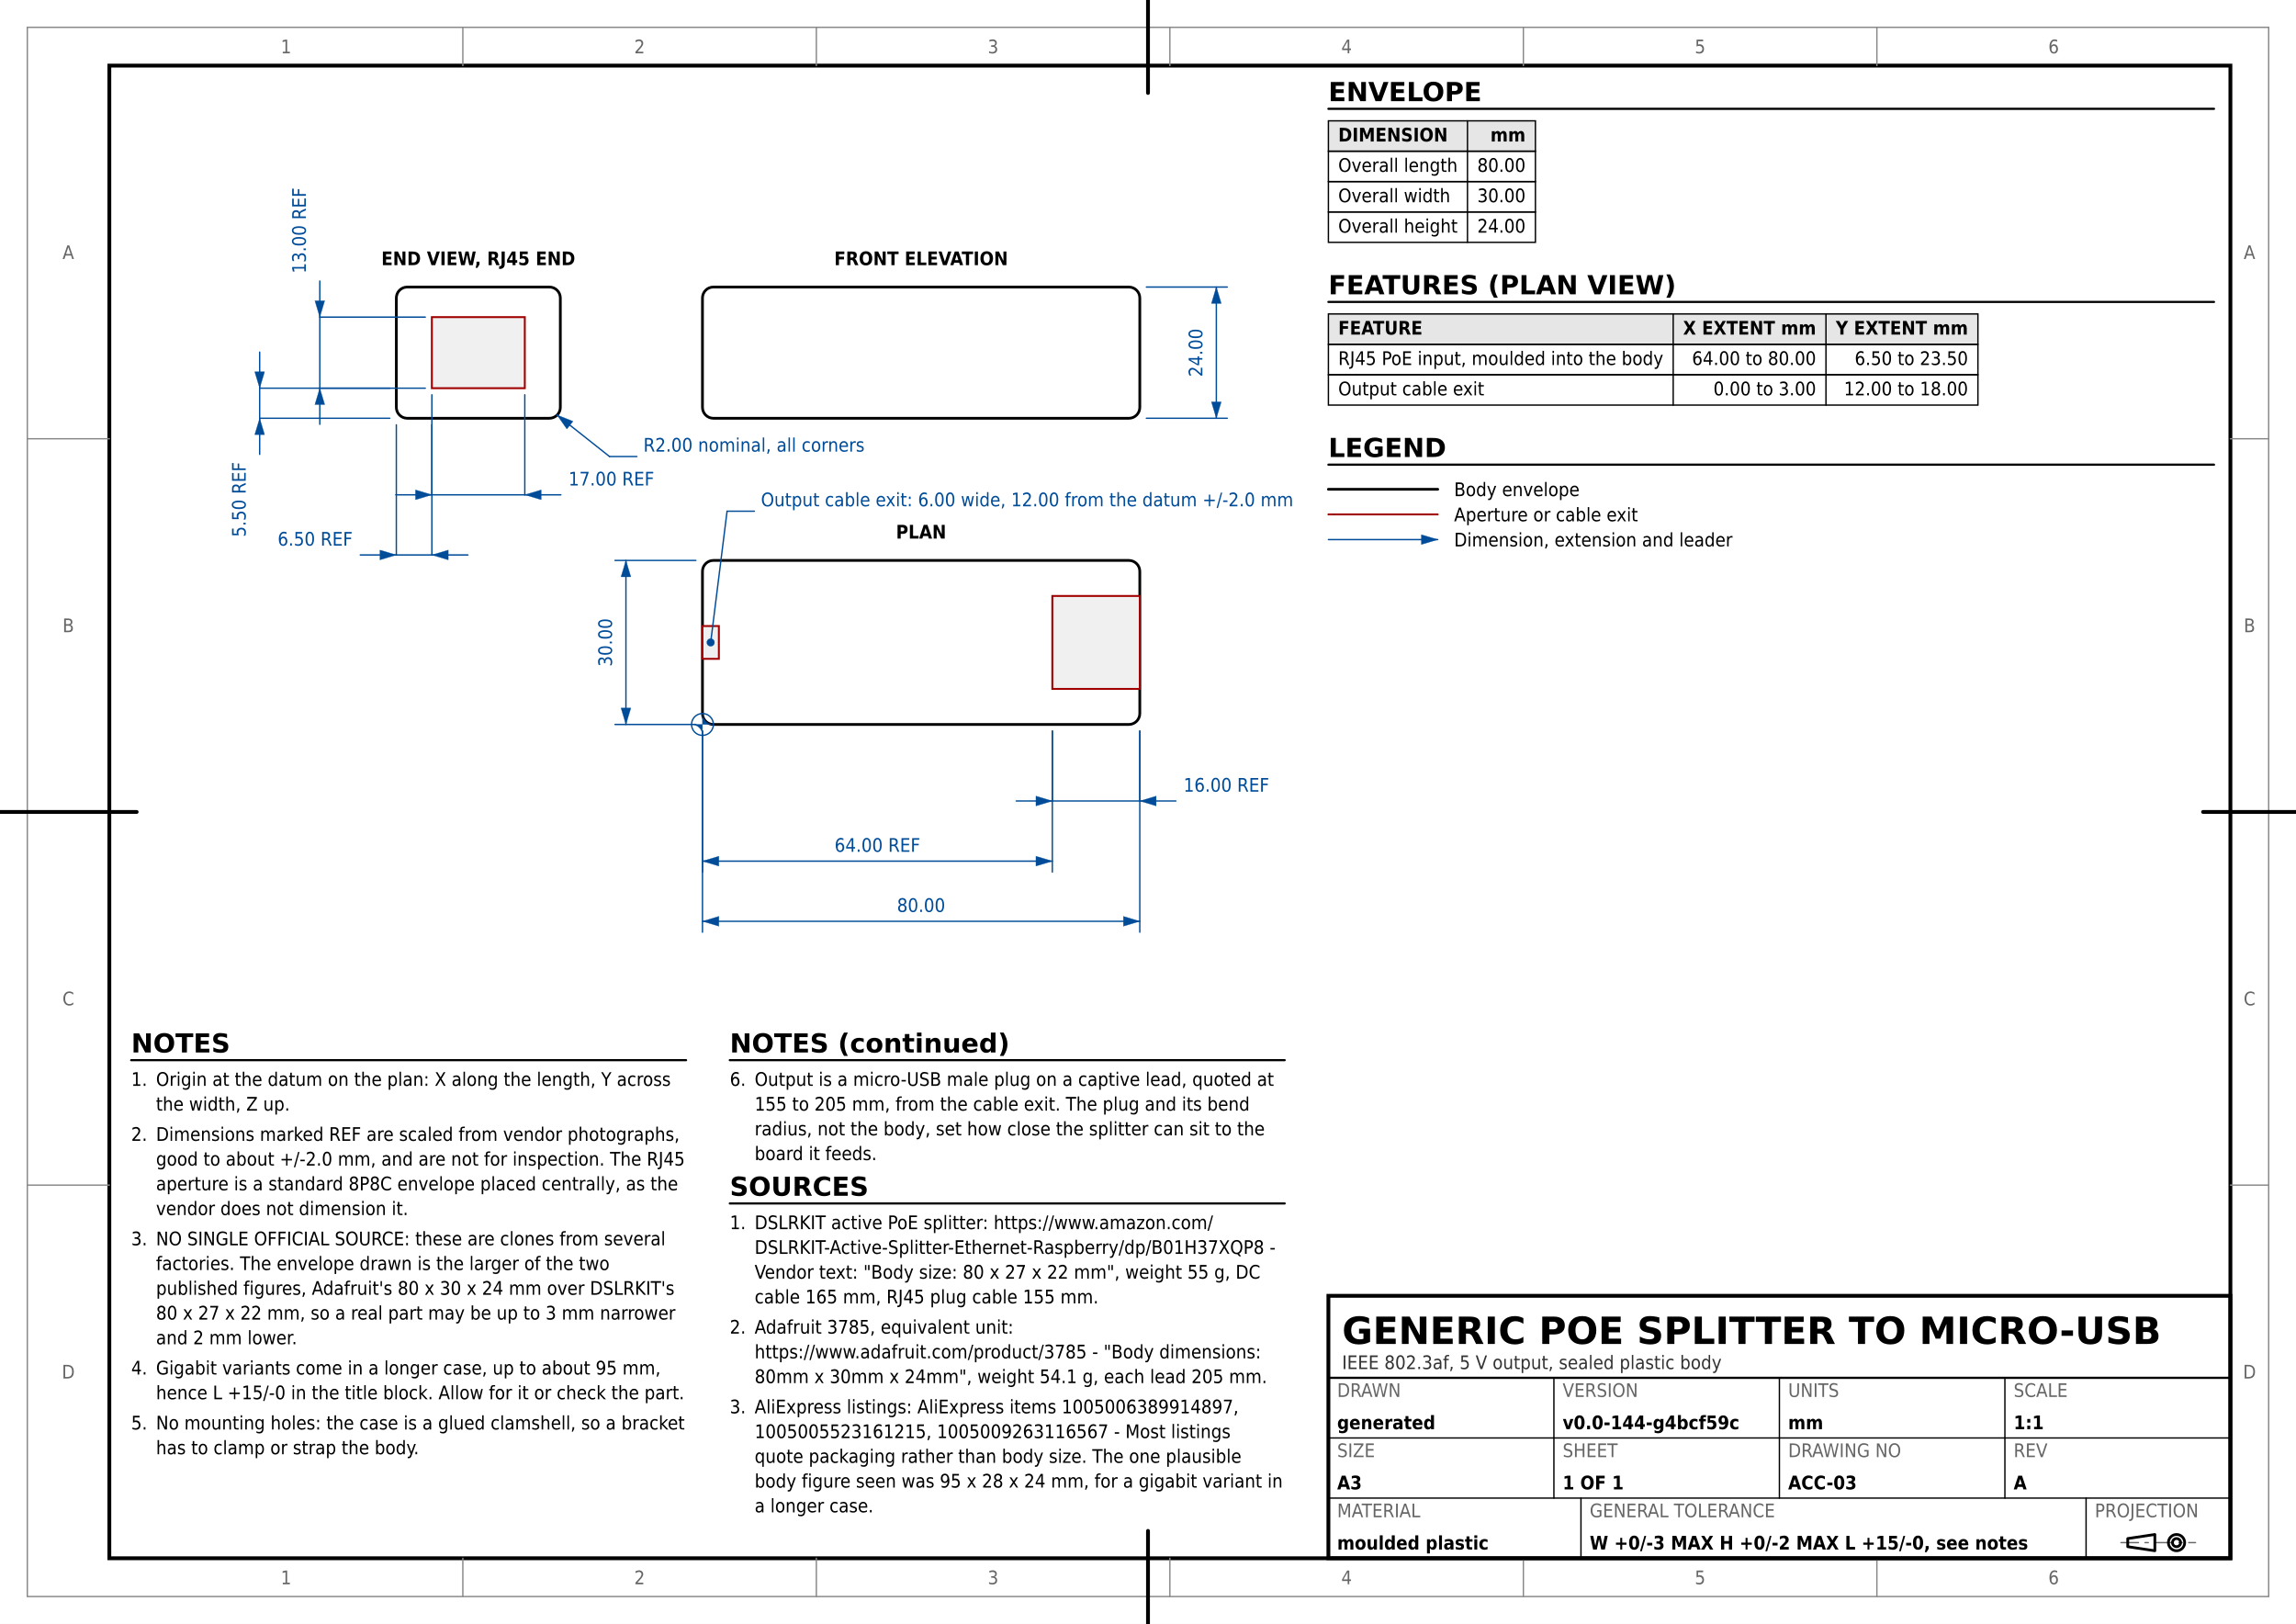
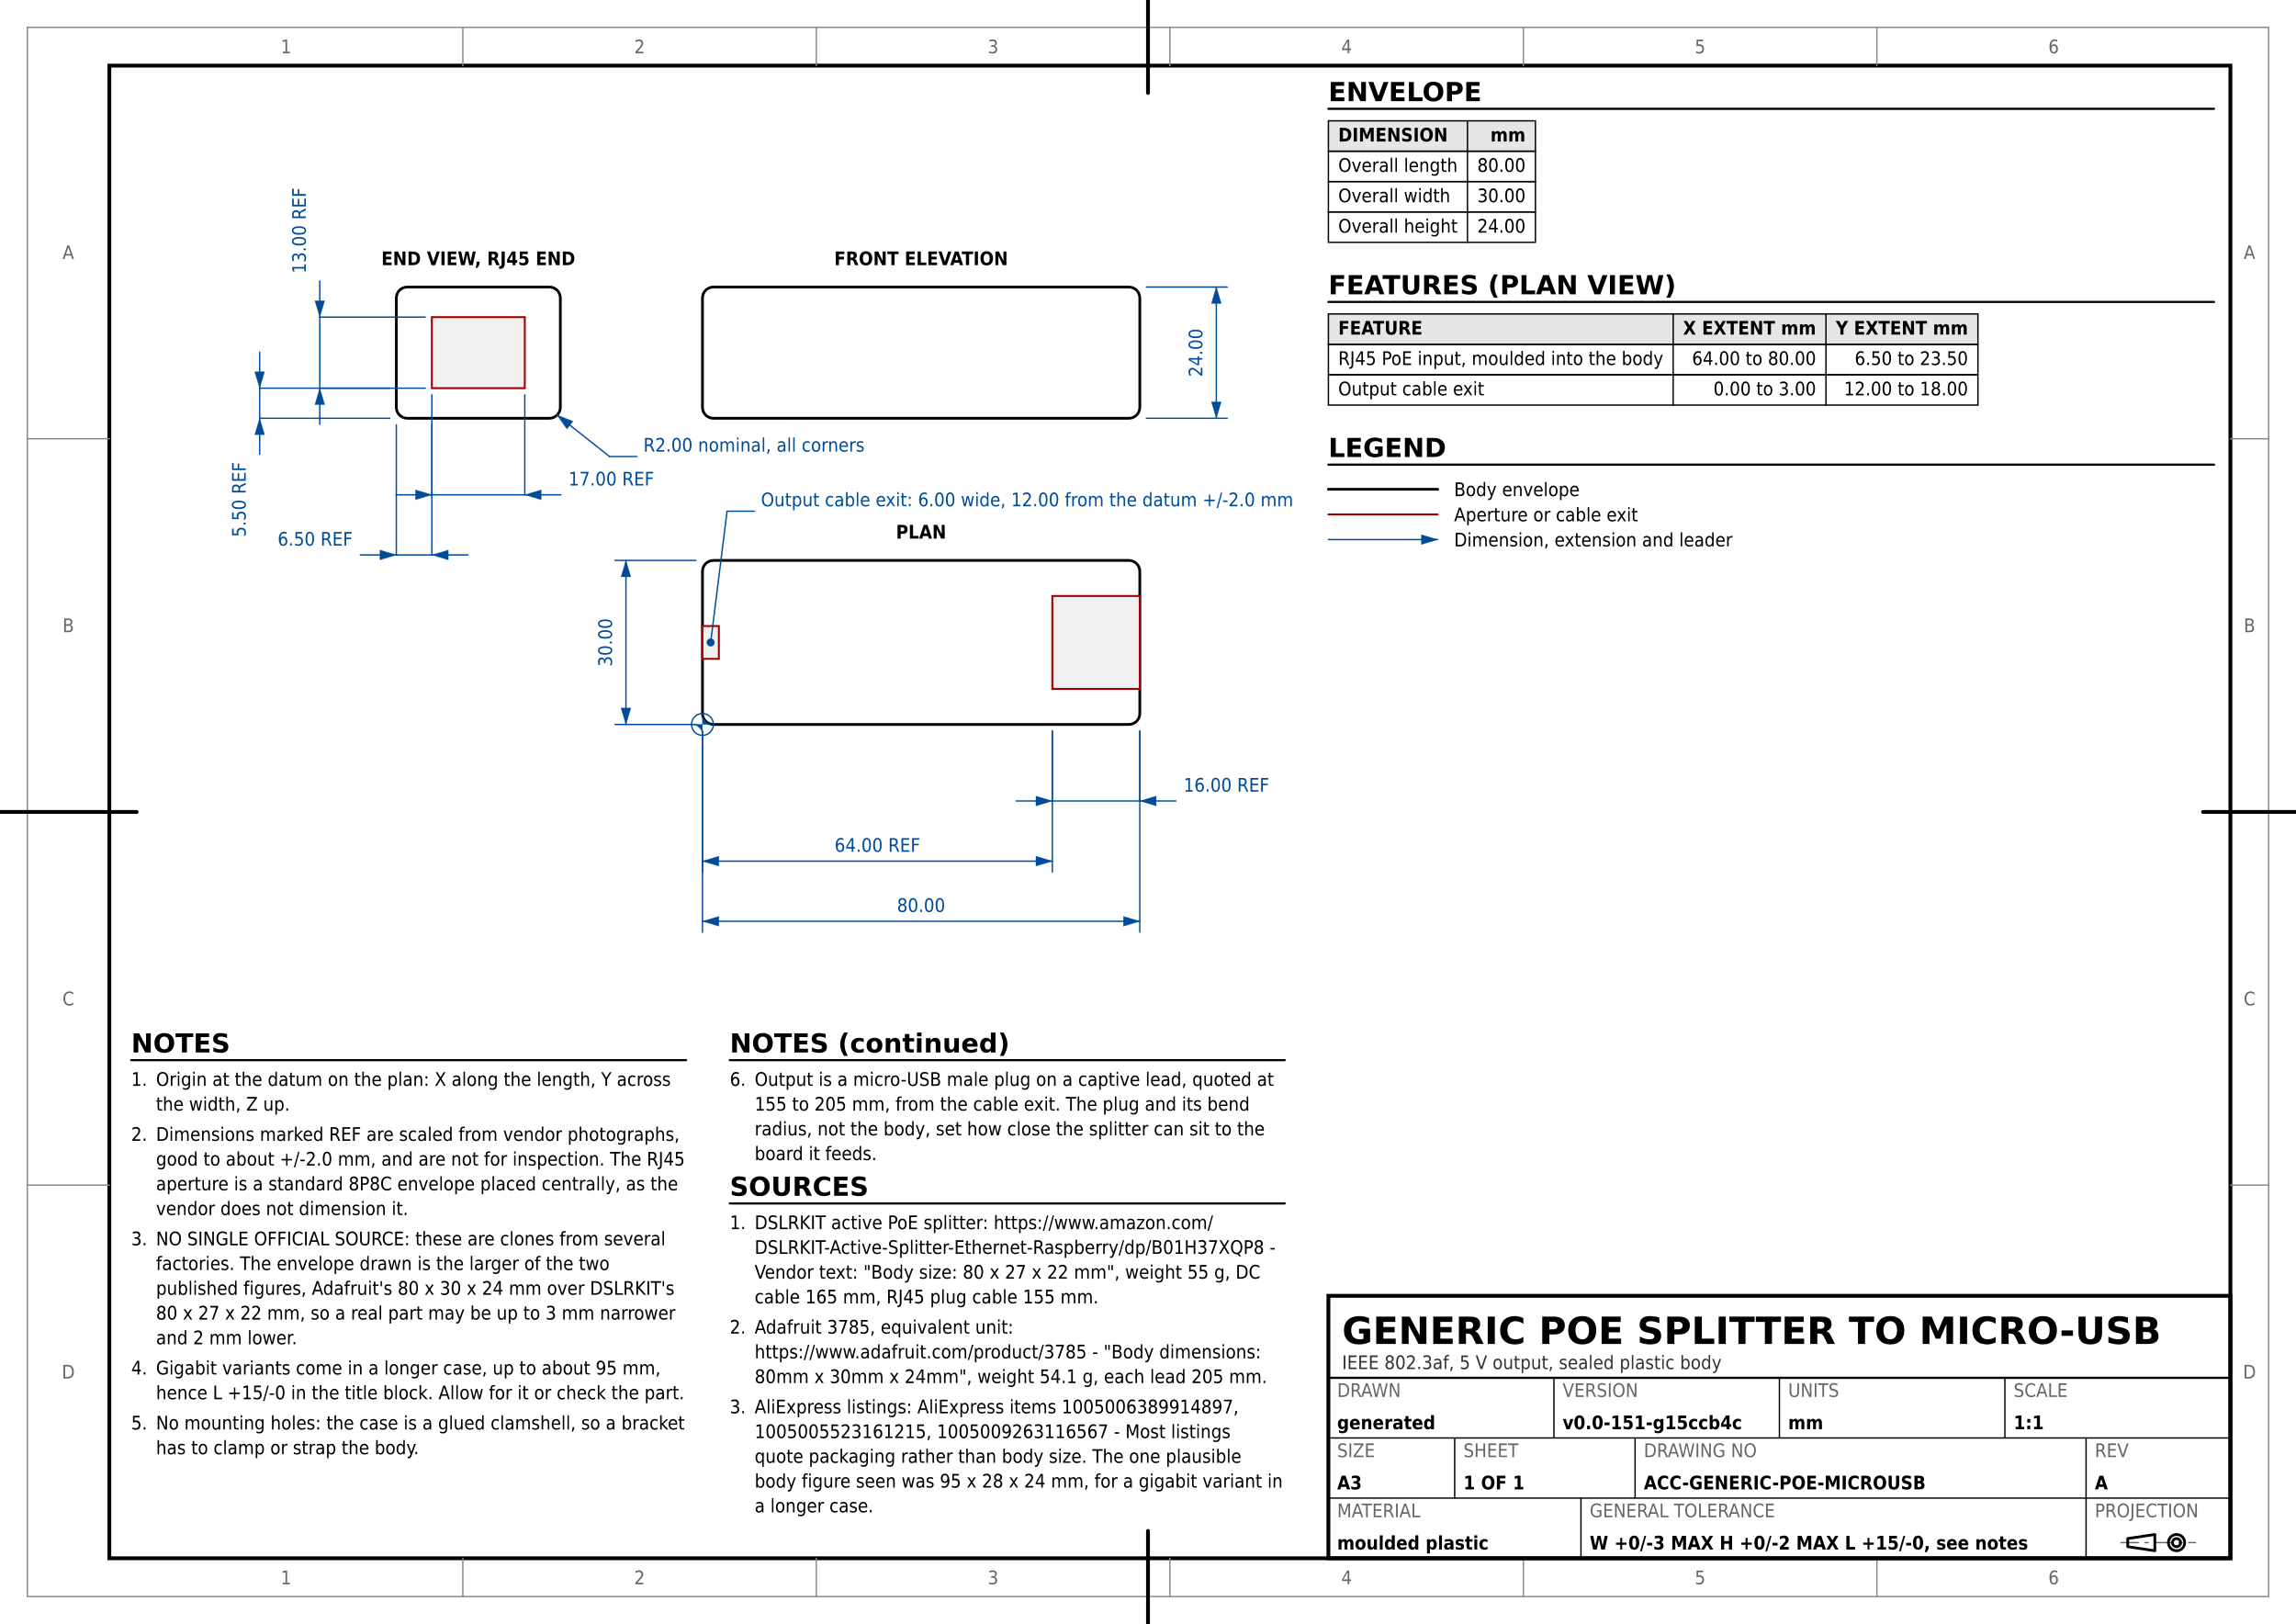
<svg xmlns="http://www.w3.org/2000/svg" version="1.1" width="420mm" height="297mm" viewBox="0 0 420 297">
  <rect width="100%" height="100%" fill="#ffffff" />
  <rect x="5" y="5" width="410" height="287" fill="none" stroke="#888888" stroke-width="0.25" />
  <rect x="20" y="12" width="388" height="273" fill="none" stroke="#000000" stroke-width="0.7" />
  <text x="52.333" y="289.75" font-family="DejaVu Sans Condensed, DejaVu Sans, Liberation Sans, sans-serif" font-size="3.429" fill="#666666" text-anchor="middle">1</text>
  <text x="52.333" y="9.75" font-family="DejaVu Sans Condensed, DejaVu Sans, Liberation Sans, sans-serif" font-size="3.429" fill="#666666" text-anchor="middle">1</text>
  <line x1="84.667" y1="292" x2="84.667" y2="285" stroke="#888888" stroke-width="0.25" stroke-linecap="round" />
  <line x1="84.667" y1="12" x2="84.667" y2="5" stroke="#888888" stroke-width="0.25" stroke-linecap="round" />
  <text x="117" y="289.75" font-family="DejaVu Sans Condensed, DejaVu Sans, Liberation Sans, sans-serif" font-size="3.429" fill="#666666" text-anchor="middle">2</text>
  <text x="117" y="9.75" font-family="DejaVu Sans Condensed, DejaVu Sans, Liberation Sans, sans-serif" font-size="3.429" fill="#666666" text-anchor="middle">2</text>
  <line x1="149.333" y1="292" x2="149.333" y2="285" stroke="#888888" stroke-width="0.25" stroke-linecap="round" />
  <line x1="149.333" y1="12" x2="149.333" y2="5" stroke="#888888" stroke-width="0.25" stroke-linecap="round" />
  <text x="181.667" y="289.75" font-family="DejaVu Sans Condensed, DejaVu Sans, Liberation Sans, sans-serif" font-size="3.429" fill="#666666" text-anchor="middle">3</text>
  <text x="181.667" y="9.75" font-family="DejaVu Sans Condensed, DejaVu Sans, Liberation Sans, sans-serif" font-size="3.429" fill="#666666" text-anchor="middle">3</text>
  <line x1="214" y1="292" x2="214" y2="285" stroke="#888888" stroke-width="0.25" stroke-linecap="round" />
  <line x1="214" y1="12" x2="214" y2="5" stroke="#888888" stroke-width="0.25" stroke-linecap="round" />
  <text x="246.333" y="289.75" font-family="DejaVu Sans Condensed, DejaVu Sans, Liberation Sans, sans-serif" font-size="3.429" fill="#666666" text-anchor="middle">4</text>
  <text x="246.333" y="9.75" font-family="DejaVu Sans Condensed, DejaVu Sans, Liberation Sans, sans-serif" font-size="3.429" fill="#666666" text-anchor="middle">4</text>
  <line x1="278.667" y1="292" x2="278.667" y2="285" stroke="#888888" stroke-width="0.25" stroke-linecap="round" />
  <line x1="278.667" y1="12" x2="278.667" y2="5" stroke="#888888" stroke-width="0.25" stroke-linecap="round" />
  <text x="311" y="289.75" font-family="DejaVu Sans Condensed, DejaVu Sans, Liberation Sans, sans-serif" font-size="3.429" fill="#666666" text-anchor="middle">5</text>
  <text x="311" y="9.75" font-family="DejaVu Sans Condensed, DejaVu Sans, Liberation Sans, sans-serif" font-size="3.429" fill="#666666" text-anchor="middle">5</text>
  <line x1="343.333" y1="292" x2="343.333" y2="285" stroke="#888888" stroke-width="0.25" stroke-linecap="round" />
  <line x1="343.333" y1="12" x2="343.333" y2="5" stroke="#888888" stroke-width="0.25" stroke-linecap="round" />
  <text x="375.667" y="289.75" font-family="DejaVu Sans Condensed, DejaVu Sans, Liberation Sans, sans-serif" font-size="3.429" fill="#666666" text-anchor="middle">6</text>
  <text x="375.667" y="9.75" font-family="DejaVu Sans Condensed, DejaVu Sans, Liberation Sans, sans-serif" font-size="3.429" fill="#666666" text-anchor="middle">6</text>
  <text x="12.5" y="252.125" font-family="DejaVu Sans Condensed, DejaVu Sans, Liberation Sans, sans-serif" font-size="3.429" fill="#666666" text-anchor="middle">D</text>
  <text x="411.5" y="252.125" font-family="DejaVu Sans Condensed, DejaVu Sans, Liberation Sans, sans-serif" font-size="3.429" fill="#666666" text-anchor="middle">D</text>
  <line x1="5" y1="216.75" x2="20" y2="216.75" stroke="#888888" stroke-width="0.25" stroke-linecap="round" />
  <line x1="408" y1="216.75" x2="415" y2="216.75" stroke="#888888" stroke-width="0.25" stroke-linecap="round" />
  <text x="12.5" y="183.875" font-family="DejaVu Sans Condensed, DejaVu Sans, Liberation Sans, sans-serif" font-size="3.429" fill="#666666" text-anchor="middle">C</text>
  <text x="411.5" y="183.875" font-family="DejaVu Sans Condensed, DejaVu Sans, Liberation Sans, sans-serif" font-size="3.429" fill="#666666" text-anchor="middle">C</text>
  <line x1="5" y1="148.5" x2="20" y2="148.5" stroke="#888888" stroke-width="0.25" stroke-linecap="round" />
  <line x1="408" y1="148.5" x2="415" y2="148.5" stroke="#888888" stroke-width="0.25" stroke-linecap="round" />
  <text x="12.5" y="115.625" font-family="DejaVu Sans Condensed, DejaVu Sans, Liberation Sans, sans-serif" font-size="3.429" fill="#666666" text-anchor="middle">B</text>
  <text x="411.5" y="115.625" font-family="DejaVu Sans Condensed, DejaVu Sans, Liberation Sans, sans-serif" font-size="3.429" fill="#666666" text-anchor="middle">B</text>
  <line x1="5" y1="80.25" x2="20" y2="80.25" stroke="#888888" stroke-width="0.25" stroke-linecap="round" />
  <line x1="408" y1="80.25" x2="415" y2="80.25" stroke="#888888" stroke-width="0.25" stroke-linecap="round" />
  <text x="12.5" y="47.375" font-family="DejaVu Sans Condensed, DejaVu Sans, Liberation Sans, sans-serif" font-size="3.429" fill="#666666" text-anchor="middle">A</text>
  <text x="411.5" y="47.375" font-family="DejaVu Sans Condensed, DejaVu Sans, Liberation Sans, sans-serif" font-size="3.429" fill="#666666" text-anchor="middle">A</text>
  <line x1="210" y1="297" x2="210" y2="280" stroke="#000000" stroke-width="0.7" stroke-linecap="round" />
  <line x1="210" y1="17" x2="210" y2="0" stroke="#000000" stroke-width="0.7" stroke-linecap="round" />
  <line x1="0" y1="148.5" x2="25" y2="148.5" stroke="#000000" stroke-width="0.7" stroke-linecap="round" />
  <line x1="403" y1="148.5" x2="420" y2="148.5" stroke="#000000" stroke-width="0.7" stroke-linecap="round" />
  <rect x="128.5" y="52.5" width="80" height="24" fill="none" stroke="#000000" stroke-width="0.5" rx="2" ry="2" />
  <rect x="128.5" y="102.5" width="80" height="30" fill="none" stroke="#000000" stroke-width="0.5" rx="2" ry="2" />
  <rect x="72.5" y="52.5" width="30" height="24" fill="none" stroke="#000000" stroke-width="0.5" rx="2" ry="2" />
  <text x="168.5" y="48.5" font-family="DejaVu Sans Condensed, DejaVu Sans, Liberation Sans, sans-serif" font-size="3.429" fill="#000000" text-anchor="middle" font-weight="bold">FRONT ELEVATION</text>
  <text x="168.5" y="98.5" font-family="DejaVu Sans Condensed, DejaVu Sans, Liberation Sans, sans-serif" font-size="3.429" fill="#000000" text-anchor="middle" font-weight="bold">PLAN</text>
  <text x="87.5" y="48.5" font-family="DejaVu Sans Condensed, DejaVu Sans, Liberation Sans, sans-serif" font-size="3.429" fill="#000000" text-anchor="middle" font-weight="bold">END VIEW, RJ45 END</text>
  <rect x="192.5" y="109" width="16" height="17" fill="#f0f0f0" stroke="#a00000" stroke-width="0.35" />
  <rect x="79" y="58" width="17" height="13" fill="#f0f0f0" stroke="#a00000" stroke-width="0.35" />
  <line x1="79" y1="72.2" x2="79" y2="90.5" stroke="#004c99" stroke-width="0.25" stroke-linecap="round" />
  <line x1="96" y1="72.2" x2="96" y2="90.5" stroke="#004c99" stroke-width="0.25" stroke-linecap="round" />
  <line x1="79" y1="90.5" x2="96" y2="90.5" stroke="#004c99" stroke-width="0.25" stroke-linecap="round" />
  <polygon points="79,90.5 76,89.6 76,91.4" fill="#004c99" stroke="#004c99" stroke-width="0.05" stroke-linejoin="round" />
  <polygon points="96,90.5 99,91.4 99,89.6" fill="#004c99" stroke="#004c99" stroke-width="0.05" stroke-linejoin="round" />
  <line x1="72.4" y1="90.5" x2="79" y2="90.5" stroke="#004c99" stroke-width="0.25" stroke-linecap="round" />
  <line x1="96" y1="90.5" x2="102.6" y2="90.5" stroke="#004c99" stroke-width="0.25" stroke-linecap="round" />
  <text x="104" y="88.791" font-family="DejaVu Sans Condensed, DejaVu Sans, Liberation Sans, sans-serif" font-size="3.429" fill="#004c99" text-anchor="start">17.00 REF</text>
  <line x1="72.5" y1="77.7" x2="72.5" y2="101.5" stroke="#004c99" stroke-width="0.25" stroke-linecap="round" />
  <line x1="79" y1="77.7" x2="79" y2="101.5" stroke="#004c99" stroke-width="0.25" stroke-linecap="round" />
  <line x1="72.5" y1="101.5" x2="79" y2="101.5" stroke="#004c99" stroke-width="0.25" stroke-linecap="round" />
  <polygon points="72.5,101.5 69.5,100.6 69.5,102.4" fill="#004c99" stroke="#004c99" stroke-width="0.05" stroke-linejoin="round" />
  <polygon points="79,101.5 82,102.4 82,100.6" fill="#004c99" stroke="#004c99" stroke-width="0.05" stroke-linejoin="round" />
  <line x1="65.9" y1="101.5" x2="72.5" y2="101.5" stroke="#004c99" stroke-width="0.25" stroke-linecap="round" />
  <line x1="79" y1="101.5" x2="85.6" y2="101.5" stroke="#004c99" stroke-width="0.25" stroke-linecap="round" />
  <text x="64.5" y="99.791" font-family="DejaVu Sans Condensed, DejaVu Sans, Liberation Sans, sans-serif" font-size="3.429" fill="#004c99" text-anchor="end">6.50 REF</text>
  <line x1="77.8" y1="71" x2="58.5" y2="71" stroke="#004c99" stroke-width="0.25" stroke-linecap="round" />
  <line x1="77.8" y1="58" x2="58.5" y2="58" stroke="#004c99" stroke-width="0.25" stroke-linecap="round" />
  <line x1="58.5" y1="71" x2="58.5" y2="58" stroke="#004c99" stroke-width="0.25" stroke-linecap="round" />
  <polygon points="58.5,71 57.6,74 59.4,74" fill="#004c99" stroke="#004c99" stroke-width="0.05" stroke-linejoin="round" />
  <polygon points="58.5,58 59.4,55 57.6,55" fill="#004c99" stroke="#004c99" stroke-width="0.05" stroke-linejoin="round" />
  <line x1="58.5" y1="77.6" x2="58.5" y2="71" stroke="#004c99" stroke-width="0.25" stroke-linecap="round" />
  <line x1="58.5" y1="58" x2="58.5" y2="51.4" stroke="#004c99" stroke-width="0.25" stroke-linecap="round" />
  <text x="55.945" y="50" font-family="DejaVu Sans Condensed, DejaVu Sans, Liberation Sans, sans-serif" font-size="3.429" fill="#004c99" text-anchor="start" transform="rotate(-90 55.9453 50)">13.00 REF</text>
  <line x1="71.3" y1="76.5" x2="47.5" y2="76.5" stroke="#004c99" stroke-width="0.25" stroke-linecap="round" />
  <line x1="71.3" y1="71" x2="47.5" y2="71" stroke="#004c99" stroke-width="0.25" stroke-linecap="round" />
  <line x1="47.5" y1="76.5" x2="47.5" y2="71" stroke="#004c99" stroke-width="0.25" stroke-linecap="round" />
  <polygon points="47.5,76.5 46.6,79.5 48.4,79.5" fill="#004c99" stroke="#004c99" stroke-width="0.05" stroke-linejoin="round" />
  <polygon points="47.5,71 48.4,68 46.6,68" fill="#004c99" stroke="#004c99" stroke-width="0.05" stroke-linejoin="round" />
  <line x1="47.5" y1="83.1" x2="47.5" y2="76.5" stroke="#004c99" stroke-width="0.25" stroke-linecap="round" />
  <line x1="47.5" y1="71" x2="47.5" y2="64.4" stroke="#004c99" stroke-width="0.25" stroke-linecap="round" />
  <text x="44.945" y="84.5" font-family="DejaVu Sans Condensed, DejaVu Sans, Liberation Sans, sans-serif" font-size="3.429" fill="#004c99" text-anchor="end" transform="rotate(-90 44.9453 84.5)">5.50 REF</text>
  <line x1="192.5" y1="133.7" x2="192.5" y2="146.5" stroke="#004c99" stroke-width="0.25" stroke-linecap="round" />
  <line x1="208.5" y1="133.7" x2="208.5" y2="146.5" stroke="#004c99" stroke-width="0.25" stroke-linecap="round" />
  <line x1="192.5" y1="146.5" x2="208.5" y2="146.5" stroke="#004c99" stroke-width="0.25" stroke-linecap="round" />
  <polygon points="192.5,146.5 189.5,145.6 189.5,147.4" fill="#004c99" stroke="#004c99" stroke-width="0.05" stroke-linejoin="round" />
  <polygon points="208.5,146.5 211.5,147.4 211.5,145.6" fill="#004c99" stroke="#004c99" stroke-width="0.05" stroke-linejoin="round" />
  <line x1="185.9" y1="146.5" x2="192.5" y2="146.5" stroke="#004c99" stroke-width="0.25" stroke-linecap="round" />
  <line x1="208.5" y1="146.5" x2="215.1" y2="146.5" stroke="#004c99" stroke-width="0.25" stroke-linecap="round" />
  <text x="216.5" y="144.791" font-family="DejaVu Sans Condensed, DejaVu Sans, Liberation Sans, sans-serif" font-size="3.429" fill="#004c99" text-anchor="start">16.00 REF</text>
  <line x1="128.5" y1="133.7" x2="128.5" y2="159.5" stroke="#004c99" stroke-width="0.25" stroke-linecap="round" />
  <line x1="192.5" y1="133.7" x2="192.5" y2="159.5" stroke="#004c99" stroke-width="0.25" stroke-linecap="round" />
  <line x1="128.5" y1="157.5" x2="192.5" y2="157.5" stroke="#004c99" stroke-width="0.25" stroke-linecap="round" />
  <polygon points="128.5,157.5 131.5,158.4 131.5,156.6" fill="#004c99" stroke="#004c99" stroke-width="0.05" stroke-linejoin="round" />
  <polygon points="192.5,157.5 189.5,156.6 189.5,158.4" fill="#004c99" stroke="#004c99" stroke-width="0.05" stroke-linejoin="round" />
  <text x="160.5" y="155.791" font-family="DejaVu Sans Condensed, DejaVu Sans, Liberation Sans, sans-serif" font-size="3.429" fill="#004c99" text-anchor="middle">64.00 REF</text>
  <rect x="128.5" y="114.5" width="3" height="6" fill="#f0f0f0" stroke="#a00000" stroke-width="0.35" />
  <circle cx="130" cy="117.5" r="0.7" fill="#004c99" stroke="#004c99" stroke-width="0.05" />
  <line x1="130" y1="117.5" x2="133" y2="93.5" stroke="#004c99" stroke-width="0.25" stroke-linecap="round" />
  <line x1="133" y1="93.5" x2="138" y2="93.5" stroke="#004c99" stroke-width="0.25" stroke-linecap="round" />
  <text x="139.2" y="92.6" font-family="DejaVu Sans Condensed, DejaVu Sans, Liberation Sans, sans-serif" font-size="3.429" fill="#004c99" text-anchor="start">Output cable exit: 6.00 wide, 12.00 from the datum +/-2.0 mm</text>
  <line x1="128.5" y1="133.7" x2="128.5" y2="170.5" stroke="#004c99" stroke-width="0.25" stroke-linecap="round" />
  <line x1="208.5" y1="133.7" x2="208.5" y2="170.5" stroke="#004c99" stroke-width="0.25" stroke-linecap="round" />
  <line x1="128.5" y1="168.5" x2="208.5" y2="168.5" stroke="#004c99" stroke-width="0.25" stroke-linecap="round" />
  <polygon points="128.5,168.5 131.5,169.4 131.5,167.6" fill="#004c99" stroke="#004c99" stroke-width="0.05" stroke-linejoin="round" />
  <polygon points="208.5,168.5 205.5,167.6 205.5,169.4" fill="#004c99" stroke="#004c99" stroke-width="0.05" stroke-linejoin="round" />
  <text x="168.5" y="166.791" font-family="DejaVu Sans Condensed, DejaVu Sans, Liberation Sans, sans-serif" font-size="3.429" fill="#004c99" text-anchor="middle">80.00</text>
  <line x1="127.3" y1="132.5" x2="112.5" y2="132.5" stroke="#004c99" stroke-width="0.25" stroke-linecap="round" />
  <line x1="127.3" y1="102.5" x2="112.5" y2="102.5" stroke="#004c99" stroke-width="0.25" stroke-linecap="round" />
  <line x1="114.5" y1="132.5" x2="114.5" y2="102.5" stroke="#004c99" stroke-width="0.25" stroke-linecap="round" />
  <polygon points="114.5,132.5 115.4,129.5 113.6,129.5" fill="#004c99" stroke="#004c99" stroke-width="0.05" stroke-linejoin="round" />
  <polygon points="114.5,102.5 113.6,105.5 115.4,105.5" fill="#004c99" stroke="#004c99" stroke-width="0.05" stroke-linejoin="round" />
  <text x="111.945" y="117.5" font-family="DejaVu Sans Condensed, DejaVu Sans, Liberation Sans, sans-serif" font-size="3.429" fill="#004c99" text-anchor="middle" transform="rotate(-90 111.9453 117.5)">30.00</text>
  <line x1="209.7" y1="76.5" x2="224.5" y2="76.5" stroke="#004c99" stroke-width="0.25" stroke-linecap="round" />
  <line x1="209.7" y1="52.5" x2="224.5" y2="52.5" stroke="#004c99" stroke-width="0.25" stroke-linecap="round" />
  <line x1="222.5" y1="76.5" x2="222.5" y2="52.5" stroke="#004c99" stroke-width="0.25" stroke-linecap="round" />
  <polygon points="222.5,76.5 223.4,73.5 221.6,73.5" fill="#004c99" stroke="#004c99" stroke-width="0.05" stroke-linejoin="round" />
  <polygon points="222.5,52.5 221.6,55.5 223.4,55.5" fill="#004c99" stroke="#004c99" stroke-width="0.05" stroke-linejoin="round" />
  <text x="219.945" y="64.5" font-family="DejaVu Sans Condensed, DejaVu Sans, Liberation Sans, sans-serif" font-size="3.429" fill="#004c99" text-anchor="middle" transform="rotate(-90 219.9453 64.5)">24.00</text>
  <polygon points="101.9,75.9 103.694,78.468 104.811,77.056" fill="#004c99" stroke="#004c99" stroke-width="0.05" stroke-linejoin="round" />
  <line x1="101.9" y1="75.9" x2="111.5" y2="83.5" stroke="#004c99" stroke-width="0.25" stroke-linecap="round" />
  <line x1="111.5" y1="83.5" x2="116.5" y2="83.5" stroke="#004c99" stroke-width="0.25" stroke-linecap="round" />
  <text x="117.7" y="82.6" font-family="DejaVu Sans Condensed, DejaVu Sans, Liberation Sans, sans-serif" font-size="3.429" fill="#004c99" text-anchor="start">R2.00 nominal, all corners</text>
  <circle cx="128.5" cy="132.5" r="2" fill="none" stroke="#004c99" stroke-width="0.25" />
  <path d="M 128.5 132.5 L 130.5 132.5 A 2.0 2.0 0 0 1 128.5 130.5 Z" fill="#004c99" stroke="#004c99" stroke-width="0.05" stroke-linejoin="round" stroke-linecap="round" />
  <path d="M 128.5 132.5 L 126.5 132.5 A 2.0 2.0 0 0 1 128.5 134.5 Z" fill="#004c99" stroke="#004c99" stroke-width="0.05" stroke-linejoin="round" stroke-linecap="round" />
  <text x="243" y="18.5" font-family="DejaVu Sans, Liberation Sans, sans-serif" font-size="4.801" fill="#000000" text-anchor="start" font-weight="bold">ENVELOPE</text>
  <line x1="243" y1="19.9" x2="405" y2="19.9" stroke="#000000" stroke-width="0.4" stroke-linecap="round" />
  <rect x="243" y="22.1" width="37.87" height="5.556" fill="#e6e6e6" stroke="#000000" stroke-width="0.25" />
  <text x="244.8" y="25.878" font-family="DejaVu Sans Condensed, DejaVu Sans, Liberation Sans, sans-serif" font-size="3.429" fill="#000000" text-anchor="start" font-weight="bold">DIMENSION</text>
  <text x="279.07" y="25.878" font-family="DejaVu Sans Condensed, DejaVu Sans, Liberation Sans, sans-serif" font-size="3.429" fill="#000000" text-anchor="end" font-weight="bold">mm</text>
  <rect x="243" y="27.656" width="37.87" height="5.556" fill="none" stroke="#000000" stroke-width="0.25" />
  <text x="244.8" y="31.433" font-family="DejaVu Sans Condensed, DejaVu Sans, Liberation Sans, sans-serif" font-size="3.429" fill="#000000" text-anchor="start">Overall length</text>
  <text x="279.07" y="31.433" font-family="DejaVu Sans Condensed, DejaVu Sans, Liberation Sans, sans-serif" font-size="3.429" fill="#000000" text-anchor="end">80.00</text>
  <rect x="243" y="33.211" width="37.87" height="5.556" fill="none" stroke="#000000" stroke-width="0.25" />
  <text x="244.8" y="36.989" font-family="DejaVu Sans Condensed, DejaVu Sans, Liberation Sans, sans-serif" font-size="3.429" fill="#000000" text-anchor="start">Overall width</text>
  <text x="279.07" y="36.989" font-family="DejaVu Sans Condensed, DejaVu Sans, Liberation Sans, sans-serif" font-size="3.429" fill="#000000" text-anchor="end">30.00</text>
  <rect x="243" y="38.767" width="37.87" height="5.556" fill="none" stroke="#000000" stroke-width="0.25" />
  <text x="244.8" y="42.544" font-family="DejaVu Sans Condensed, DejaVu Sans, Liberation Sans, sans-serif" font-size="3.429" fill="#000000" text-anchor="start">Overall height</text>
  <text x="279.07" y="42.544" font-family="DejaVu Sans Condensed, DejaVu Sans, Liberation Sans, sans-serif" font-size="3.429" fill="#000000" text-anchor="end">24.00</text>
  <line x1="268.441" y1="22.1" x2="268.441" y2="44.322" stroke="#000000" stroke-width="0.25" stroke-linecap="round" />
  <text x="243" y="53.822" font-family="DejaVu Sans, Liberation Sans, sans-serif" font-size="4.801" fill="#000000" text-anchor="start" font-weight="bold">FEATURES (PLAN VIEW)</text>
  <line x1="243" y1="55.222" x2="405" y2="55.222" stroke="#000000" stroke-width="0.4" stroke-linecap="round" />
  <rect x="243" y="57.422" width="118.816" height="5.556" fill="#e6e6e6" stroke="#000000" stroke-width="0.25" />
  <text x="244.8" y="61.2" font-family="DejaVu Sans Condensed, DejaVu Sans, Liberation Sans, sans-serif" font-size="3.429" fill="#000000" text-anchor="start" font-weight="bold">FEATURE</text>
  <text x="332.218" y="61.2" font-family="DejaVu Sans Condensed, DejaVu Sans, Liberation Sans, sans-serif" font-size="3.429" fill="#000000" text-anchor="end" font-weight="bold">X EXTENT mm</text>
  <text x="360.016" y="61.2" font-family="DejaVu Sans Condensed, DejaVu Sans, Liberation Sans, sans-serif" font-size="3.429" fill="#000000" text-anchor="end" font-weight="bold">Y EXTENT mm</text>
  <rect x="243" y="62.978" width="118.816" height="5.556" fill="none" stroke="#000000" stroke-width="0.25" />
  <text x="244.8" y="66.756" font-family="DejaVu Sans Condensed, DejaVu Sans, Liberation Sans, sans-serif" font-size="3.429" fill="#000000" text-anchor="start">RJ45 PoE input, moulded into the body</text>
  <text x="332.218" y="66.756" font-family="DejaVu Sans Condensed, DejaVu Sans, Liberation Sans, sans-serif" font-size="3.429" fill="#000000" text-anchor="end">64.00 to 80.00</text>
  <text x="360.016" y="66.756" font-family="DejaVu Sans Condensed, DejaVu Sans, Liberation Sans, sans-serif" font-size="3.429" fill="#000000" text-anchor="end">6.50 to 23.50</text>
  <rect x="243" y="68.533" width="118.816" height="5.556" fill="none" stroke="#000000" stroke-width="0.25" />
  <text x="244.8" y="72.311" font-family="DejaVu Sans Condensed, DejaVu Sans, Liberation Sans, sans-serif" font-size="3.429" fill="#000000" text-anchor="start">Output cable exit</text>
  <text x="332.218" y="72.311" font-family="DejaVu Sans Condensed, DejaVu Sans, Liberation Sans, sans-serif" font-size="3.429" fill="#000000" text-anchor="end">0.00 to 3.00</text>
  <text x="360.016" y="72.311" font-family="DejaVu Sans Condensed, DejaVu Sans, Liberation Sans, sans-serif" font-size="3.429" fill="#000000" text-anchor="end">12.00 to 18.00</text>
  <line x1="306.074" y1="57.422" x2="306.074" y2="74.089" stroke="#000000" stroke-width="0.25" stroke-linecap="round" />
  <line x1="334.018" y1="57.422" x2="334.018" y2="74.089" stroke="#000000" stroke-width="0.25" stroke-linecap="round" />
  <text x="243" y="83.589" font-family="DejaVu Sans, Liberation Sans, sans-serif" font-size="4.801" fill="#000000" text-anchor="start" font-weight="bold">LEGEND</text>
  <line x1="243" y1="84.989" x2="405" y2="84.989" stroke="#000000" stroke-width="0.4" stroke-linecap="round" />
  <line x1="243" y1="89.489" x2="263" y2="89.489" stroke="#000000" stroke-width="0.5" stroke-linecap="round" />
  <text x="266" y="90.739" font-family="DejaVu Sans Condensed, DejaVu Sans, Liberation Sans, sans-serif" font-size="3.429" fill="#000000" text-anchor="start">Body envelope</text>
  <line x1="243" y1="94.089" x2="263" y2="94.089" stroke="#a00000" stroke-width="0.35" stroke-linecap="round" />
  <text x="266" y="95.339" font-family="DejaVu Sans Condensed, DejaVu Sans, Liberation Sans, sans-serif" font-size="3.429" fill="#000000" text-anchor="start">Aperture or cable exit</text>
  <line x1="243" y1="98.689" x2="263" y2="98.689" stroke="#004c99" stroke-width="0.25" stroke-linecap="round" />
  <polygon points="263,98.689 260,97.789 260,99.589" fill="#004c99" stroke="#004c99" stroke-width="0.05" stroke-linejoin="round" />
  <text x="266" y="99.939" font-family="DejaVu Sans Condensed, DejaVu Sans, Liberation Sans, sans-serif" font-size="3.429" fill="#000000" text-anchor="start">Dimension, extension and leader</text>
  <text x="24" y="192.5" font-family="DejaVu Sans, Liberation Sans, sans-serif" font-size="4.801" fill="#000000" text-anchor="start" font-weight="bold">NOTES</text>
  <line x1="24" y1="193.9" x2="125.5" y2="193.9" stroke="#000000" stroke-width="0.4" stroke-linecap="round" />
  <text x="24" y="198.6" font-family="DejaVu Sans Condensed, DejaVu Sans, Liberation Sans, sans-serif" font-size="3.429" fill="#000000" text-anchor="start">1.</text>
  <text x="28.542" y="198.6" font-family="DejaVu Sans Condensed, DejaVu Sans, Liberation Sans, sans-serif" font-size="3.429" fill="#000000" text-anchor="start">Origin at the datum on the plan: X along the length, Y across</text>
  <text x="28.542" y="203.127" font-family="DejaVu Sans Condensed, DejaVu Sans, Liberation Sans, sans-serif" font-size="3.429" fill="#000000" text-anchor="start">the width, Z up.</text>
  <text x="24" y="208.654" font-family="DejaVu Sans Condensed, DejaVu Sans, Liberation Sans, sans-serif" font-size="3.429" fill="#000000" text-anchor="start">2.</text>
  <text x="28.542" y="208.654" font-family="DejaVu Sans Condensed, DejaVu Sans, Liberation Sans, sans-serif" font-size="3.429" fill="#000000" text-anchor="start">Dimensions marked REF are scaled from vendor photographs,</text>
  <text x="28.542" y="213.18" font-family="DejaVu Sans Condensed, DejaVu Sans, Liberation Sans, sans-serif" font-size="3.429" fill="#000000" text-anchor="start">good to about +/-2.0 mm, and are not for inspection. The RJ45</text>
  <text x="28.542" y="217.707" font-family="DejaVu Sans Condensed, DejaVu Sans, Liberation Sans, sans-serif" font-size="3.429" fill="#000000" text-anchor="start">aperture is a standard 8P8C envelope placed centrally, as the</text>
  <text x="28.542" y="222.234" font-family="DejaVu Sans Condensed, DejaVu Sans, Liberation Sans, sans-serif" font-size="3.429" fill="#000000" text-anchor="start">vendor does not dimension it.</text>
  <text x="24" y="227.761" font-family="DejaVu Sans Condensed, DejaVu Sans, Liberation Sans, sans-serif" font-size="3.429" fill="#000000" text-anchor="start">3.</text>
  <text x="28.542" y="227.761" font-family="DejaVu Sans Condensed, DejaVu Sans, Liberation Sans, sans-serif" font-size="3.429" fill="#000000" text-anchor="start">NO SINGLE OFFICIAL SOURCE: these are clones from several</text>
  <text x="28.542" y="232.287" font-family="DejaVu Sans Condensed, DejaVu Sans, Liberation Sans, sans-serif" font-size="3.429" fill="#000000" text-anchor="start">factories. The envelope drawn is the larger of the two</text>
  <text x="28.542" y="236.814" font-family="DejaVu Sans Condensed, DejaVu Sans, Liberation Sans, sans-serif" font-size="3.429" fill="#000000" text-anchor="start">published figures, Adafruit's 80 x 30 x 24 mm over DSLRKIT's</text>
  <text x="28.542" y="241.341" font-family="DejaVu Sans Condensed, DejaVu Sans, Liberation Sans, sans-serif" font-size="3.429" fill="#000000" text-anchor="start">80 x 27 x 22 mm, so a real part may be up to 3 mm narrower</text>
  <text x="28.542" y="245.868" font-family="DejaVu Sans Condensed, DejaVu Sans, Liberation Sans, sans-serif" font-size="3.429" fill="#000000" text-anchor="start">and 2 mm lower.</text>
  <text x="24" y="251.394" font-family="DejaVu Sans Condensed, DejaVu Sans, Liberation Sans, sans-serif" font-size="3.429" fill="#000000" text-anchor="start">4.</text>
  <text x="28.542" y="251.394" font-family="DejaVu Sans Condensed, DejaVu Sans, Liberation Sans, sans-serif" font-size="3.429" fill="#000000" text-anchor="start">Gigabit variants come in a longer case, up to about 95 mm,</text>
  <text x="28.542" y="255.921" font-family="DejaVu Sans Condensed, DejaVu Sans, Liberation Sans, sans-serif" font-size="3.429" fill="#000000" text-anchor="start">hence L +15/-0 in the title block. Allow for it or check the part.</text>
  <text x="24" y="261.448" font-family="DejaVu Sans Condensed, DejaVu Sans, Liberation Sans, sans-serif" font-size="3.429" fill="#000000" text-anchor="start">5.</text>
  <text x="28.542" y="261.448" font-family="DejaVu Sans Condensed, DejaVu Sans, Liberation Sans, sans-serif" font-size="3.429" fill="#000000" text-anchor="start">No mounting holes: the case is a glued clamshell, so a bracket</text>
  <text x="28.542" y="265.974" font-family="DejaVu Sans Condensed, DejaVu Sans, Liberation Sans, sans-serif" font-size="3.429" fill="#000000" text-anchor="start">has to clamp or strap the body.</text>
  <text x="133.5" y="192.5" font-family="DejaVu Sans, Liberation Sans, sans-serif" font-size="4.801" fill="#000000" text-anchor="start" font-weight="bold">NOTES (continued)</text>
  <line x1="133.5" y1="193.9" x2="235" y2="193.9" stroke="#000000" stroke-width="0.4" stroke-linecap="round" />
  <text x="133.5" y="198.6" font-family="DejaVu Sans Condensed, DejaVu Sans, Liberation Sans, sans-serif" font-size="3.429" fill="#000000" text-anchor="start">6.</text>
  <text x="138.042" y="198.6" font-family="DejaVu Sans Condensed, DejaVu Sans, Liberation Sans, sans-serif" font-size="3.429" fill="#000000" text-anchor="start">Output is a micro-USB male plug on a captive lead, quoted at</text>
  <text x="138.042" y="203.127" font-family="DejaVu Sans Condensed, DejaVu Sans, Liberation Sans, sans-serif" font-size="3.429" fill="#000000" text-anchor="start">155 to 205 mm, from the cable exit. The plug and its bend</text>
  <text x="138.042" y="207.654" font-family="DejaVu Sans Condensed, DejaVu Sans, Liberation Sans, sans-serif" font-size="3.429" fill="#000000" text-anchor="start">radius, not the body, set how close the splitter can sit to the</text>
  <text x="138.042" y="212.18" font-family="DejaVu Sans Condensed, DejaVu Sans, Liberation Sans, sans-serif" font-size="3.429" fill="#000000" text-anchor="start">board it feeds.</text>
  <text x="133.5" y="218.707" font-family="DejaVu Sans, Liberation Sans, sans-serif" font-size="4.801" fill="#000000" text-anchor="start" font-weight="bold">SOURCES</text>
  <line x1="133.5" y1="220.107" x2="235" y2="220.107" stroke="#000000" stroke-width="0.4" stroke-linecap="round" />
  <text x="133.5" y="224.807" font-family="DejaVu Sans Condensed, DejaVu Sans, Liberation Sans, sans-serif" font-size="3.429" fill="#000000" text-anchor="start">1.</text>
  <text x="138.042" y="224.807" font-family="DejaVu Sans Condensed, DejaVu Sans, Liberation Sans, sans-serif" font-size="3.429" fill="#000000" text-anchor="start">DSLRKIT active PoE splitter: https://www.amazon.com/</text>
  <text x="138.042" y="229.334" font-family="DejaVu Sans Condensed, DejaVu Sans, Liberation Sans, sans-serif" font-size="3.429" fill="#000000" text-anchor="start">DSLRKIT-Active-Splitter-Ethernet-Raspberry/dp/B01H37XQP8 -</text>
  <text x="138.042" y="233.861" font-family="DejaVu Sans Condensed, DejaVu Sans, Liberation Sans, sans-serif" font-size="3.429" fill="#000000" text-anchor="start">Vendor text: "Body size: 80 x 27 x 22 mm", weight 55 g, DC</text>
  <text x="138.042" y="238.387" font-family="DejaVu Sans Condensed, DejaVu Sans, Liberation Sans, sans-serif" font-size="3.429" fill="#000000" text-anchor="start">cable 165 mm, RJ45 plug cable 155 mm.</text>
  <text x="133.5" y="243.914" font-family="DejaVu Sans Condensed, DejaVu Sans, Liberation Sans, sans-serif" font-size="3.429" fill="#000000" text-anchor="start">2.</text>
  <text x="138.042" y="243.914" font-family="DejaVu Sans Condensed, DejaVu Sans, Liberation Sans, sans-serif" font-size="3.429" fill="#000000" text-anchor="start">Adafruit 3785, equivalent unit:</text>
  <text x="138.042" y="248.441" font-family="DejaVu Sans Condensed, DejaVu Sans, Liberation Sans, sans-serif" font-size="3.429" fill="#000000" text-anchor="start">https://www.adafruit.com/product/3785 - "Body dimensions:</text>
  <text x="138.042" y="252.968" font-family="DejaVu Sans Condensed, DejaVu Sans, Liberation Sans, sans-serif" font-size="3.429" fill="#000000" text-anchor="start">80mm x 30mm x 24mm", weight 54.1 g, each lead 205 mm.</text>
  <text x="133.5" y="258.494" font-family="DejaVu Sans Condensed, DejaVu Sans, Liberation Sans, sans-serif" font-size="3.429" fill="#000000" text-anchor="start">3.</text>
  <text x="138.042" y="258.494" font-family="DejaVu Sans Condensed, DejaVu Sans, Liberation Sans, sans-serif" font-size="3.429" fill="#000000" text-anchor="start">AliExpress listings: AliExpress items 1005006389914897,</text>
  <text x="138.042" y="263.021" font-family="DejaVu Sans Condensed, DejaVu Sans, Liberation Sans, sans-serif" font-size="3.429" fill="#000000" text-anchor="start">1005005523161215, 1005009263116567 - Most listings</text>
  <text x="138.042" y="267.548" font-family="DejaVu Sans Condensed, DejaVu Sans, Liberation Sans, sans-serif" font-size="3.429" fill="#000000" text-anchor="start">quote packaging rather than body size. The one plausible</text>
  <text x="138.042" y="272.075" font-family="DejaVu Sans Condensed, DejaVu Sans, Liberation Sans, sans-serif" font-size="3.429" fill="#000000" text-anchor="start">body figure seen was 95 x 28 x 24 mm, for a gigabit variant in</text>
  <text x="138.042" y="276.601" font-family="DejaVu Sans Condensed, DejaVu Sans, Liberation Sans, sans-serif" font-size="3.429" fill="#000000" text-anchor="start">a longer case.</text>
  <rect x="243" y="237" width="165" height="48" fill="none" stroke="#000000" stroke-width="0.7" />
  <line x1="243" y1="252" x2="408" y2="252" stroke="#000000" stroke-width="0.4" stroke-linecap="round" />
  <text x="245.5" y="245.8" font-family="DejaVu Sans, Liberation Sans, sans-serif" font-size="6.859" fill="#000000" text-anchor="start" font-weight="bold">GENERIC POE SPLITTER TO MICRO-USB</text>
  <text x="245.5" y="250.4" font-family="DejaVu Sans Condensed, DejaVu Sans, Liberation Sans, sans-serif" font-size="3.429" fill="#333333" text-anchor="start">IEEE 802.3af, 5 V output, sealed plastic body</text>
  <text x="244.6" y="255.5" font-family="DejaVu Sans Condensed, DejaVu Sans, Liberation Sans, sans-serif" font-size="3.429" fill="#666666" text-anchor="start">DRAWN</text>
  <text x="244.6" y="261.4" font-family="DejaVu Sans Condensed, DejaVu Sans, Liberation Sans, sans-serif" font-size="3.429" fill="#000000" text-anchor="start" font-weight="bold">generated</text>
  <line x1="284.25" y1="263" x2="284.25" y2="252" stroke="#000000" stroke-width="0.25" stroke-linecap="round" />
  <text x="285.85" y="255.5" font-family="DejaVu Sans Condensed, DejaVu Sans, Liberation Sans, sans-serif" font-size="3.429" fill="#666666" text-anchor="start">VERSION</text>
-   <text x="285.85" y="261.4" font-family="DejaVu Sans Condensed, DejaVu Sans, Liberation Sans, sans-serif" font-size="3.429" fill="#000000" text-anchor="start" font-weight="bold">v0.0-144-g4bcf59c</text>
+   <text x="285.85" y="261.4" font-family="DejaVu Sans Condensed, DejaVu Sans, Liberation Sans, sans-serif" font-size="3.429" fill="#000000" text-anchor="start" font-weight="bold">v0.0-151-g15ccb4c</text>
  <line x1="325.5" y1="263" x2="325.5" y2="252" stroke="#000000" stroke-width="0.25" stroke-linecap="round" />
  <text x="327.1" y="255.5" font-family="DejaVu Sans Condensed, DejaVu Sans, Liberation Sans, sans-serif" font-size="3.429" fill="#666666" text-anchor="start">UNITS</text>
  <text x="327.1" y="261.4" font-family="DejaVu Sans Condensed, DejaVu Sans, Liberation Sans, sans-serif" font-size="3.429" fill="#000000" text-anchor="start" font-weight="bold">mm</text>
  <line x1="366.75" y1="263" x2="366.75" y2="252" stroke="#000000" stroke-width="0.25" stroke-linecap="round" />
  <text x="368.35" y="255.5" font-family="DejaVu Sans Condensed, DejaVu Sans, Liberation Sans, sans-serif" font-size="3.429" fill="#666666" text-anchor="start">SCALE</text>
  <text x="368.35" y="261.4" font-family="DejaVu Sans Condensed, DejaVu Sans, Liberation Sans, sans-serif" font-size="3.429" fill="#000000" text-anchor="start" font-weight="bold">1:1</text>
-   <line x1="243" y1="263" x2="284.25" y2="263" stroke="#000000" stroke-width="0.25" stroke-linecap="round" />
+   <line x1="243" y1="263" x2="408" y2="263" stroke="#000000" stroke-width="0.25" stroke-linecap="round" />
  <text x="244.6" y="266.5" font-family="DejaVu Sans Condensed, DejaVu Sans, Liberation Sans, sans-serif" font-size="3.429" fill="#666666" text-anchor="start">SIZE</text>
  <text x="244.6" y="272.4" font-family="DejaVu Sans Condensed, DejaVu Sans, Liberation Sans, sans-serif" font-size="3.429" fill="#000000" text-anchor="start" font-weight="bold">A3</text>
-   <line x1="284.25" y1="274" x2="284.25" y2="263" stroke="#000000" stroke-width="0.25" stroke-linecap="round" />
-   <line x1="284.25" y1="263" x2="325.5" y2="263" stroke="#000000" stroke-width="0.25" stroke-linecap="round" />
-   <text x="285.85" y="266.5" font-family="DejaVu Sans Condensed, DejaVu Sans, Liberation Sans, sans-serif" font-size="3.429" fill="#666666" text-anchor="start">SHEET</text>
-   <text x="285.85" y="272.4" font-family="DejaVu Sans Condensed, DejaVu Sans, Liberation Sans, sans-serif" font-size="3.429" fill="#000000" text-anchor="start" font-weight="bold">1 OF 1</text>
-   <line x1="325.5" y1="274" x2="325.5" y2="263" stroke="#000000" stroke-width="0.25" stroke-linecap="round" />
-   <line x1="325.5" y1="263" x2="366.75" y2="263" stroke="#000000" stroke-width="0.25" stroke-linecap="round" />
-   <text x="327.1" y="266.5" font-family="DejaVu Sans Condensed, DejaVu Sans, Liberation Sans, sans-serif" font-size="3.429" fill="#666666" text-anchor="start">DRAWING NO</text>
-   <text x="327.1" y="272.4" font-family="DejaVu Sans Condensed, DejaVu Sans, Liberation Sans, sans-serif" font-size="3.429" fill="#000000" text-anchor="start" font-weight="bold">ACC-03</text>
-   <line x1="366.75" y1="274" x2="366.75" y2="263" stroke="#000000" stroke-width="0.25" stroke-linecap="round" />
-   <line x1="366.75" y1="263" x2="408" y2="263" stroke="#000000" stroke-width="0.25" stroke-linecap="round" />
-   <text x="368.35" y="266.5" font-family="DejaVu Sans Condensed, DejaVu Sans, Liberation Sans, sans-serif" font-size="3.429" fill="#666666" text-anchor="start">REV</text>
-   <text x="368.35" y="272.4" font-family="DejaVu Sans Condensed, DejaVu Sans, Liberation Sans, sans-serif" font-size="3.429" fill="#000000" text-anchor="start" font-weight="bold">A</text>
+   <line x1="266.1" y1="274" x2="266.1" y2="263" stroke="#000000" stroke-width="0.25" stroke-linecap="round" />
+   <text x="267.7" y="266.5" font-family="DejaVu Sans Condensed, DejaVu Sans, Liberation Sans, sans-serif" font-size="3.429" fill="#666666" text-anchor="start">SHEET</text>
+   <text x="267.7" y="272.4" font-family="DejaVu Sans Condensed, DejaVu Sans, Liberation Sans, sans-serif" font-size="3.429" fill="#000000" text-anchor="start" font-weight="bold">1 OF 1</text>
+   <line x1="299.1" y1="274" x2="299.1" y2="263" stroke="#000000" stroke-width="0.25" stroke-linecap="round" />
+   <text x="300.7" y="266.5" font-family="DejaVu Sans Condensed, DejaVu Sans, Liberation Sans, sans-serif" font-size="3.429" fill="#666666" text-anchor="start">DRAWING NO</text>
+   <text x="300.7" y="272.4" font-family="DejaVu Sans Condensed, DejaVu Sans, Liberation Sans, sans-serif" font-size="3.429" fill="#000000" text-anchor="start" font-weight="bold">ACC-GENERIC-POE-MICROUSB</text>
+   <line x1="381.6" y1="274" x2="381.6" y2="263" stroke="#000000" stroke-width="0.25" stroke-linecap="round" />
+   <text x="383.2" y="266.5" font-family="DejaVu Sans Condensed, DejaVu Sans, Liberation Sans, sans-serif" font-size="3.429" fill="#666666" text-anchor="start">REV</text>
+   <text x="383.2" y="272.4" font-family="DejaVu Sans Condensed, DejaVu Sans, Liberation Sans, sans-serif" font-size="3.429" fill="#000000" text-anchor="start" font-weight="bold">A</text>
  <line x1="243" y1="274" x2="408" y2="274" stroke="#000000" stroke-width="0.25" stroke-linecap="round" />
  <text x="244.6" y="277.5" font-family="DejaVu Sans Condensed, DejaVu Sans, Liberation Sans, sans-serif" font-size="3.429" fill="#666666" text-anchor="start">MATERIAL</text>
  <text x="244.6" y="283.4" font-family="DejaVu Sans Condensed, DejaVu Sans, Liberation Sans, sans-serif" font-size="3.429" fill="#000000" text-anchor="start" font-weight="bold">moulded plastic</text>
  <line x1="289.2" y1="285" x2="289.2" y2="274" stroke="#000000" stroke-width="0.25" stroke-linecap="round" />
  <text x="290.8" y="277.5" font-family="DejaVu Sans Condensed, DejaVu Sans, Liberation Sans, sans-serif" font-size="3.429" fill="#666666" text-anchor="start">GENERAL TOLERANCE</text>
  <text x="290.8" y="283.4" font-family="DejaVu Sans Condensed, DejaVu Sans, Liberation Sans, sans-serif" font-size="3.429" fill="#000000" text-anchor="start" font-weight="bold">W +0/-3 MAX   H +0/-2 MAX   L +15/-0, see notes</text>
  <line x1="381.6" y1="285" x2="381.6" y2="274" stroke="#000000" stroke-width="0.25" stroke-linecap="round" />
  <text x="383.2" y="277.5" font-family="DejaVu Sans Condensed, DejaVu Sans, Liberation Sans, sans-serif" font-size="3.429" fill="#666666" text-anchor="start">PROJECTION</text>
  <line x1="387.98" y1="282.14" x2="401.62" y2="282.14" stroke="#666666" stroke-width="0.25" stroke-linecap="round" stroke-dasharray="3.2,1.2,0.6,1.2" />
  <polygon points="389.22,281.396 394.18,280.652 394.18,283.628 389.22,282.884" fill="none" stroke="#000000" stroke-width="0.5" stroke-linejoin="round" />
  <circle cx="398.148" cy="282.14" r="1.488" fill="none" stroke="#000000" stroke-width="0.5" />
  <circle cx="398.148" cy="282.14" r="0.744" fill="none" stroke="#000000" stroke-width="0.5" />
</svg>
